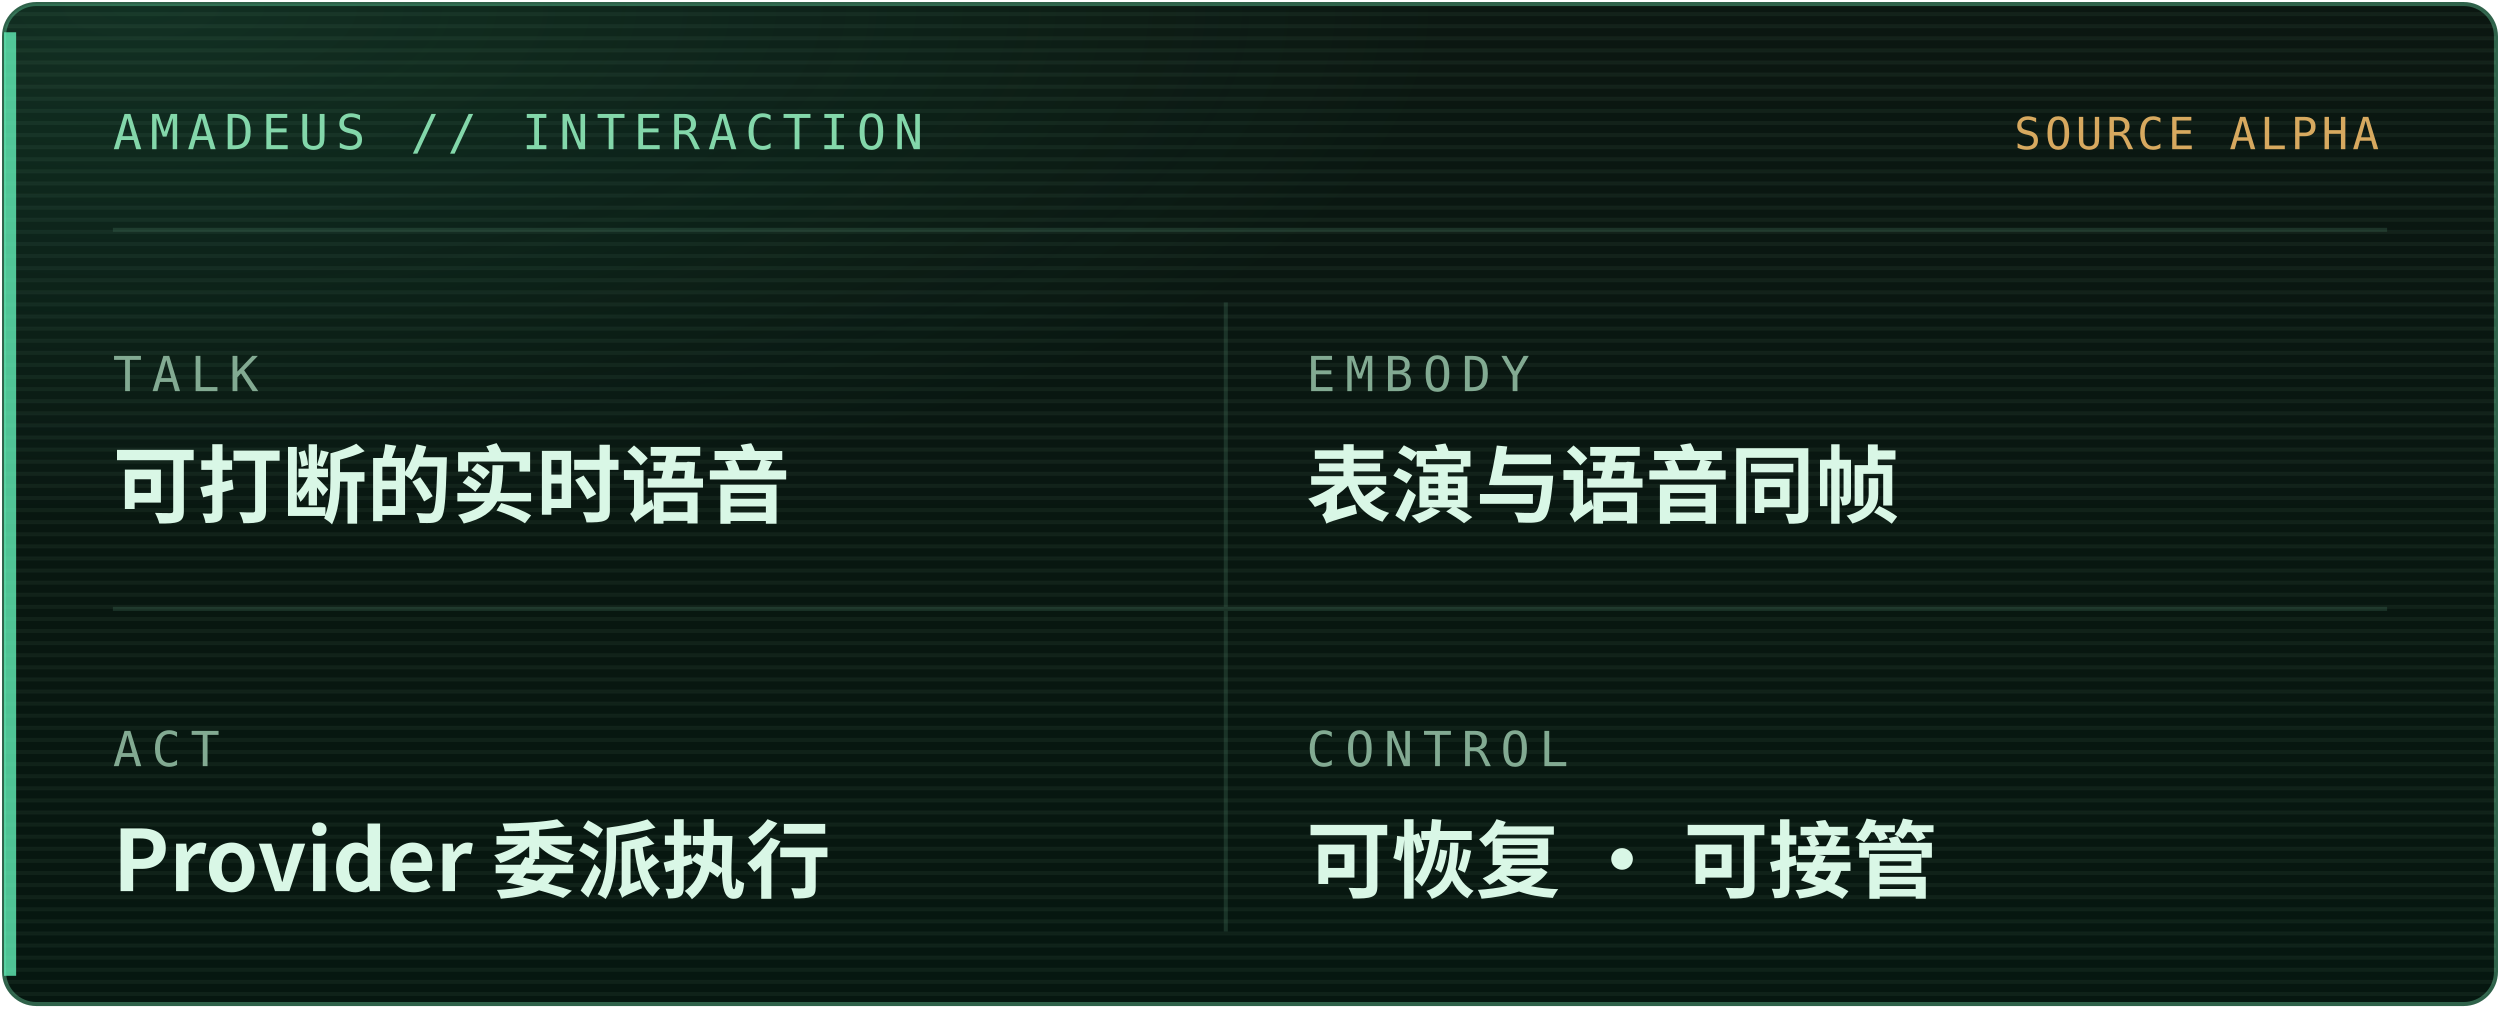
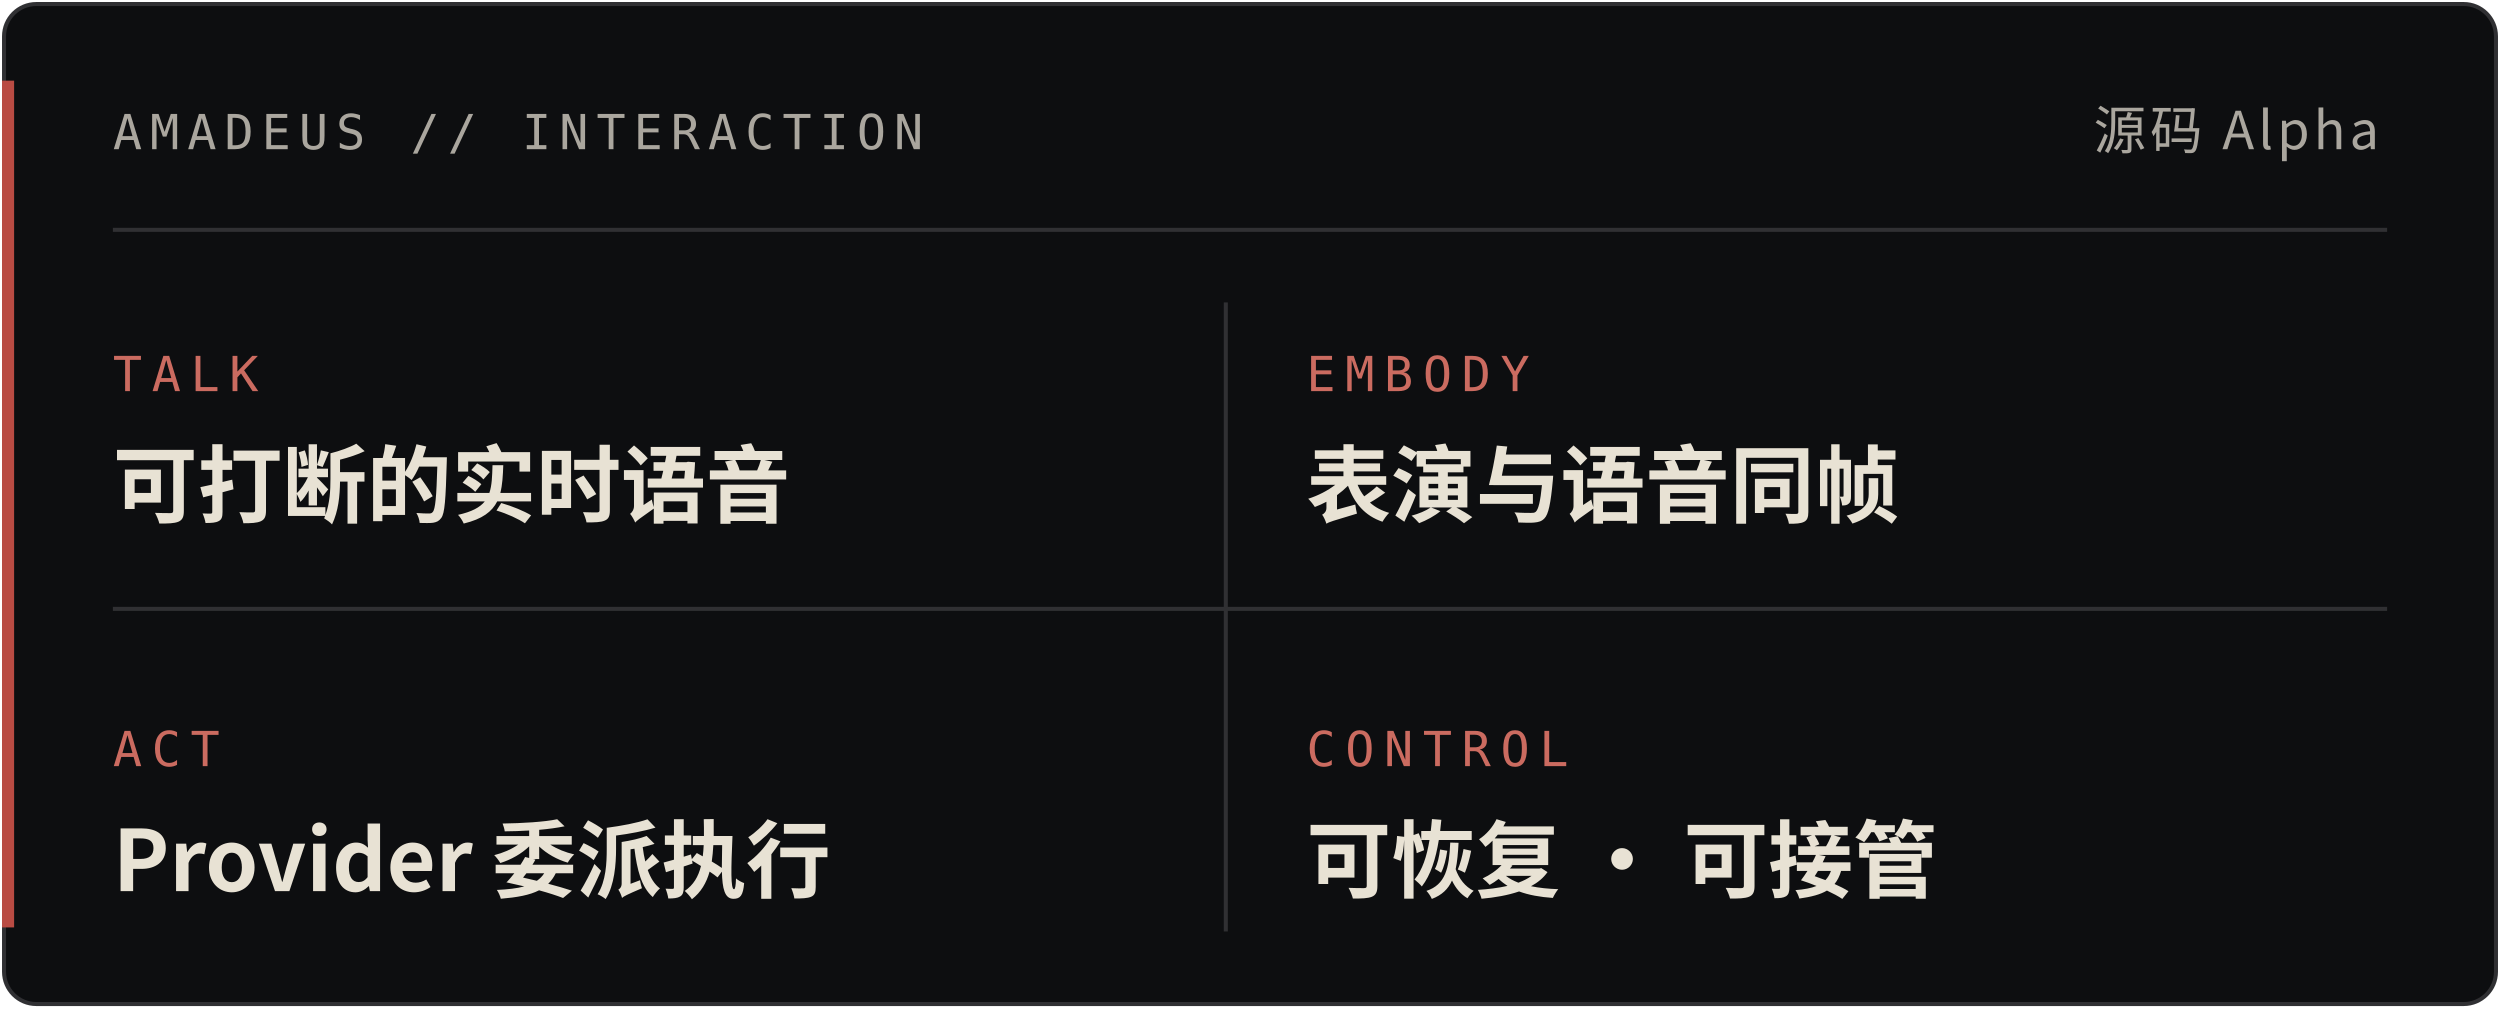
- <svg xmlns="http://www.w3.org/2000/svg" viewBox="0 0 620 250" width="620" height="250" role="img" aria-label="可打断的实时语音 · 表演与语音同帧 · Provider 委派执行 · 可恢复 · 可接管">
-   <defs>
-     <linearGradient id="s_panel" x1="0" y1="0" x2="0" y2="1">
-       <stop offset="0" stop-color="#0b1711" />
-       <stop offset="1" stop-color="#061710" />
-     </linearGradient>
-     <linearGradient id="s_hair" x1="0" y1="0" x2="1" y2="0">
-       <stop offset="0" stop-color="#a8cdb8" stop-opacity=".22" />
-       <stop offset="1" stop-color="#a8cdb8" stop-opacity=".03" />
-     </linearGradient>
-     <radialGradient id="s_wash" cx="6%" cy="0%" r="52%">
-       <stop offset="0" stop-color="#39c98d" stop-opacity=".14" />
-       <stop offset="1" stop-color="#39c98d" stop-opacity="0" />
-     </radialGradient>
-     <radialGradient id="s_tung" cx="97%" cy="110%" r="46%">
-       <stop offset="0" stop-color="#d7a95f" stop-opacity=".10" />
-       <stop offset="1" stop-color="#d7a95f" stop-opacity="0" />
-     </radialGradient>
-     <pattern id="s_scan" width="3" height="3" patternUnits="userSpaceOnUse">
-       <rect width="3" height="1" fill="#b6f9d5" opacity=".05" />
-     </pattern>
-     <filter id="s_soft" x="-80%" y="-80%" width="260%" height="260%">
-       <feGaussianBlur stdDeviation="6" />
-     </filter>
-     <style>
-       .mono{font-family:ui-monospace,SFMono-Regular,"SF Mono",Menlo,Consolas,"DejaVu Sans Mono",monospace}
-       .cjk{font-family:"PingFang SC","Microsoft YaHei","Hiragino Sans GB","Noto Sans CJK SC",sans-serif}
-       .rec{animation:rec 2.2s ease-in-out infinite}
-       @keyframes rec{0%,100%{opacity:1}50%{opacity:.25}}
-       @media (prefers-reduced-motion:reduce){.rec{animation:none}}
-     </style>
-   </defs>
-   <rect x="1" y="1" width="618" height="248" rx="8" fill="url(#s_panel)" stroke="#2f624a" />
-   <rect x="1" y="1" width="618" height="248" rx="8" fill="url(#s_wash)" />
-   <rect x="1" y="1" width="618" height="248" rx="8" fill="url(#s_scan)" />
-   <rect x="1" y="8" width="3" height="234" fill="#61eeb6" opacity=".8" />
-   <text class="mono" x="28" y="37" font-size="12" letter-spacing="2" fill="#83d7aa">AMADEUS // INTERACTION</text>
-   <text class="mono" x="590" y="37" text-anchor="end" font-size="11" letter-spacing="1" fill="#d7a95f">SOURCE ALPHA</text>
-   <path d="M28 57H592 M28 151H592 M304 75V231" stroke="#46745d" opacity=".3" />
-   <text class="mono" x="28" y="97" font-size="12" letter-spacing="2.4" fill="#82aa92">TALK</text>
-   <text class="cjk" x="28" y="128" font-size="21" font-weight="600" fill="#d9f7e6">可打断的实时语音</text>
-   <text class="mono" x="324" y="97" font-size="12" letter-spacing="2.4" fill="#82aa92">EMBODY</text>
-   <text class="cjk" x="324" y="128" font-size="21" font-weight="600" fill="#d9f7e6">表演与语音同帧</text>
-   <text class="mono" x="28" y="190" font-size="12" letter-spacing="2.4" fill="#82aa92">ACT</text>
-   <text class="cjk" x="28" y="221" font-size="21" font-weight="600" fill="#d9f7e6">Provider 委派执行</text>
-   <text class="mono" x="324" y="190" font-size="12" letter-spacing="2.4" fill="#82aa92">CONTROL</text>
-   <text class="cjk" x="324" y="221" font-size="21" font-weight="600" fill="#d9f7e6">可恢复 · 可接管</text>
+ <svg xmlns="http://www.w3.org/2000/svg" viewBox="0 0 620 250" width="620" height="250" role="img" aria-label="Amadeus 运行时四层：可打断的实时语音、表演与语音同帧、Provider 委派执行、可恢复可接管">
+   <style>
+     .mono{font-family:ui-monospace,SFMono-Regular,"SF Mono",Menlo,Consolas,"DejaVu Sans Mono",monospace}
+     .body{font-family:"PingFang SC","Microsoft YaHei","Hiragino Sans GB","Noto Sans CJK SC",sans-serif}
+   </style>
+   <rect x="1" y="1" width="618" height="248" rx="8" fill="#0d0e10" stroke="#303033" />
+   <path d="M2 20V230" stroke="#b94b43" stroke-width="3" />
+   <text class="mono" x="28" y="37" font-size="12" letter-spacing="2" fill="#aaa69e">AMADEUS // INTERACTION</text>
+   <text class="body" x="590" y="37" text-anchor="end" font-size="13" letter-spacing="1" fill="#aaa69e">源码 Alpha</text>
+   <path d="M28 57H592 M28 151H592 M304 75V231" stroke="#303033" />
+   <text class="mono" x="28" y="97" font-size="12" letter-spacing="2.4" fill="#cb6b60">TALK</text>
+   <text class="body" x="28" y="128" font-size="21" font-weight="600" fill="#e8e2d4">可打断的实时语音</text>
+   <text class="mono" x="324" y="97" font-size="12" letter-spacing="2.4" fill="#cb6b60">EMBODY</text>
+   <text class="body" x="324" y="128" font-size="21" font-weight="600" fill="#e8e2d4">表演与语音同帧</text>
+   <text class="mono" x="28" y="190" font-size="12" letter-spacing="2.4" fill="#cb6b60">ACT</text>
+   <text class="body" x="28" y="221" font-size="21" font-weight="600" fill="#e8e2d4">Provider 委派执行</text>
+   <text class="mono" x="324" y="190" font-size="12" letter-spacing="2.4" fill="#cb6b60">CONTROL</text>
+   <text class="body" x="324" y="221" font-size="21" font-weight="600" fill="#e8e2d4">可恢复 · 可接管</text>
</svg>
